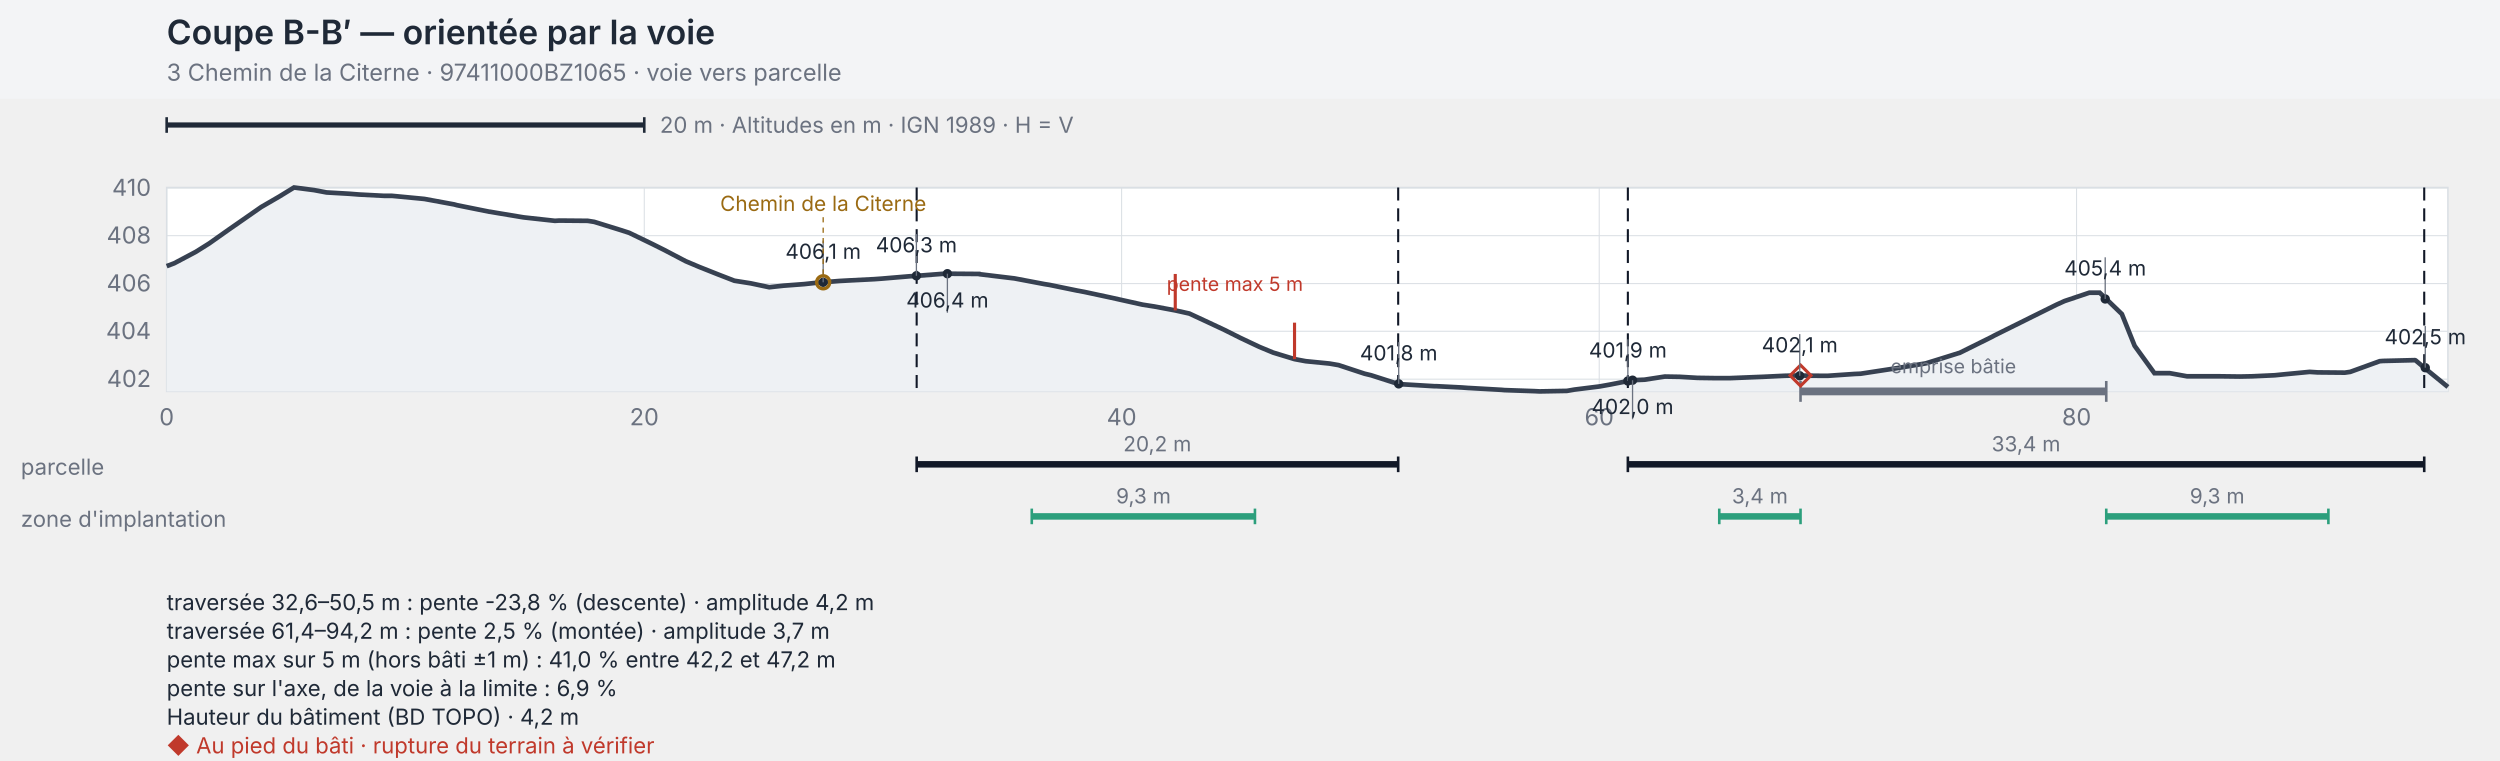
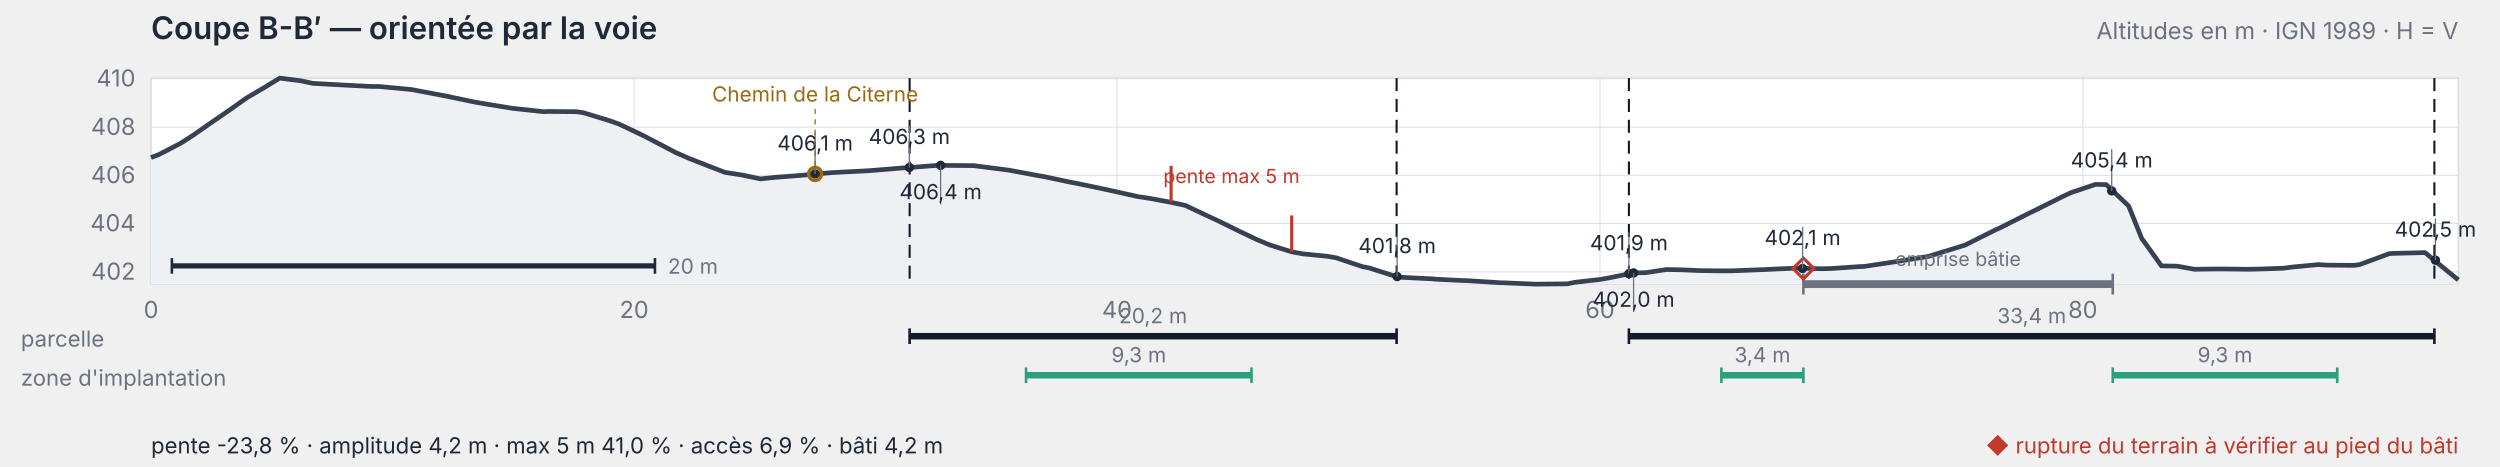
- <svg xmlns="http://www.w3.org/2000/svg" viewBox="0 0 960 292" width="960" height="292" role="img" aria-label="Coupe B-B′ — orientée par la voie" font-family="Inter, Helvetica, Arial, sans-serif" data-plot-x0="64.0" data-plot-x1="940.0" style="background:#ffffff">
-   <rect x="0" y="0" width="960" height="38" fill="#f3f4f6" />
-   <text x="64" y="17" font-size="13" font-weight="600" fill="#1f2937">Coupe B-B′ — orientée par la voie</text>
-   <text x="64" y="31" font-size="9" fill="#6b7280">3 Chemin de la Citerne · 97411000BZ1065 · voie vers parcelle</text>
-   <rect x="64.0" y="72" width="876.0" height="78.3" fill="#ffffff" stroke="#dadfe4" stroke-width="0.6" />
-   <line x1="64.0" y1="72" x2="64.0" y2="150.3" stroke="#dadfe4" stroke-width="0.4" />
-   <text x="64.0" y="163.3" text-anchor="middle" font-size="9" fill="#6b7280">0</text>
-   <line x1="247.4" y1="72" x2="247.4" y2="150.3" stroke="#dadfe4" stroke-width="0.4" />
-   <text x="247.4" y="163.3" text-anchor="middle" font-size="9" fill="#6b7280">20</text>
-   <line x1="430.7" y1="72" x2="430.7" y2="150.3" stroke="#dadfe4" stroke-width="0.4" />
-   <text x="430.7" y="163.3" text-anchor="middle" font-size="9" fill="#6b7280">40</text>
-   <line x1="614.1" y1="72" x2="614.1" y2="150.3" stroke="#dadfe4" stroke-width="0.4" />
-   <text x="614.1" y="163.3" text-anchor="middle" font-size="9" fill="#6b7280">60</text>
-   <line x1="797.4" y1="72" x2="797.4" y2="150.3" stroke="#dadfe4" stroke-width="0.4" />
-   <text x="797.4" y="163.3" text-anchor="middle" font-size="9" fill="#6b7280">80</text>
-   <line x1="64.0" y1="145.6" x2="940.0" y2="145.6" stroke="#dadfe4" stroke-width="0.4" />
-   <text x="58.0" y="148.6" text-anchor="end" font-size="9" fill="#6b7280">402</text>
-   <line x1="64.0" y1="127.2" x2="940.0" y2="127.2" stroke="#dadfe4" stroke-width="0.4" />
-   <text x="58.0" y="130.2" text-anchor="end" font-size="9" fill="#6b7280">404</text>
-   <line x1="64.0" y1="108.9" x2="940.0" y2="108.9" stroke="#dadfe4" stroke-width="0.4" />
-   <text x="58.0" y="111.9" text-anchor="end" font-size="9" fill="#6b7280">406</text>
-   <line x1="64.0" y1="90.5" x2="940.0" y2="90.5" stroke="#dadfe4" stroke-width="0.4" />
-   <text x="58.0" y="93.5" text-anchor="end" font-size="9" fill="#6b7280">408</text>
-   <line x1="64.0" y1="72.2" x2="940.0" y2="72.2" stroke="#dadfe4" stroke-width="0.4" />
-   <text x="58.0" y="75.2" text-anchor="end" font-size="9" fill="#6b7280">410</text>
-   <polygon points="64.0,102.2 66.9,101.1 75.2,96.7 80.3,93.5 87.8,88.2 93.7,84.1 100.3,79.5 107.2,75.5 112.9,72.0 120.6,73.0 125.4,73.9 134.1,74.4 137.9,74.7 147.5,75.2 150.5,75.2 161.0,76.2 163.0,76.4 174.4,78.5 175.5,78.8 187.9,81.3 188.1,81.3 191.0,81.8 200.6,83.4 201.3,83.5 213.1,84.8 214.7,84.7 225.7,84.8 228.2,85.2 238.2,88.3 241.6,89.4 250.7,93.8 255.1,96.0 263.3,100.3 268.5,102.5 275.8,105.4 282.0,107.8 288.3,108.8 295.4,110.3 300.9,109.7 308.8,109.1 313.4,108.6 322.3,107.9 325.9,107.7 335.7,107.2 338.5,107.0 349.2,106.1 351.0,106.0 362.6,105.1 363.5,105.1 376.1,105.2 376.1,105.2 376.2,105.3 388.6,106.8 389.5,106.9 401.1,109.1 403.0,109.4 413.7,111.6 416.4,112.1 426.2,114.2 429.8,115.0 438.8,117.0 443.3,117.7 451.3,119.2 456.7,120.4 463.8,123.7 470.2,126.7 476.4,129.8 483.6,133.2 488.9,135.4 497.1,137.9 501.4,138.7 510.5,139.6 514.0,140.2 524.0,143.5 526.5,144.1 537.4,147.6 539.0,147.6 550.8,148.3 551.6,148.3 561.4,148.8 564.1,149.0 564.3,149.0 576.6,149.7 577.7,149.8 589.2,150.2 591.2,150.3 601.7,150.1 604.6,149.6 614.2,148.4 618.1,147.7 626.8,146.0 631.5,145.8 639.3,144.6 645.0,144.7 651.8,145.1 658.4,145.2 664.4,145.2 671.8,144.9 676.9,144.7 685.3,144.3 689.4,144.2 698.7,144.3 702.0,144.3 712.2,143.6 714.5,143.5 725.6,141.8 727.0,141.6 739.1,139.6 739.6,139.5 746.7,137.3 752.1,135.6 752.5,135.5 764.6,129.5 765.9,128.8 777.2,123.2 779.4,122.1 789.7,117.0 792.8,115.6 802.3,112.4 806.3,112.4 814.8,120.6 819.7,132.8 827.3,143.3 833.2,143.3 839.8,144.5 846.6,144.5 852.4,144.5 860.1,144.6 864.9,144.5 873.5,144.1 877.5,143.7 886.9,142.8 890.0,143.0 900.4,143.1 902.5,142.8 913.8,138.7 915.1,138.6 927.3,138.3 927.6,138.4 931.9,142.0 940.0,148.6 940.0,150.3 64.0,150.3" fill="#eef1f4" stroke="none" />
-   <polyline points="64.0,102.2 66.9,101.1 75.2,96.7 80.3,93.5 87.8,88.2 93.7,84.1 100.3,79.5 107.2,75.5 112.9,72.0 120.6,73.0 125.4,73.9 134.1,74.4 137.9,74.7 147.5,75.2 150.5,75.2 161.0,76.2 163.0,76.4 174.4,78.5 175.5,78.8 187.9,81.3 188.1,81.3 191.0,81.8 200.6,83.4 201.3,83.5 213.1,84.8 214.7,84.7 225.7,84.8 228.2,85.2 238.2,88.3 241.6,89.4 250.7,93.8 255.1,96.0 263.3,100.3 268.5,102.5 275.8,105.4 282.0,107.8 288.3,108.8 295.4,110.3 300.9,109.7 308.8,109.1 313.4,108.6 322.3,107.9 325.9,107.7 335.7,107.2 338.5,107.0 349.2,106.1 351.0,106.0 362.6,105.1 363.5,105.1 376.1,105.2 376.1,105.2 376.2,105.3 388.6,106.8 389.5,106.9 401.1,109.1 403.0,109.4 413.7,111.6 416.4,112.1 426.2,114.2 429.8,115.0 438.8,117.0 443.3,117.7 451.3,119.2 456.7,120.4 463.8,123.7 470.2,126.7 476.4,129.8 483.6,133.2 488.9,135.4 497.1,137.9 501.4,138.7 510.5,139.6 514.0,140.2 524.0,143.5 526.5,144.1 537.4,147.6 539.0,147.6 550.8,148.3 551.6,148.3 561.4,148.8 564.1,149.0 564.3,149.0 576.6,149.7 577.7,149.8 589.2,150.2 591.2,150.3 601.7,150.1 604.6,149.6 614.2,148.4 618.1,147.7 626.8,146.0 631.5,145.8 639.3,144.6 645.0,144.7 651.8,145.1 658.4,145.2 664.4,145.2 671.8,144.9 676.9,144.7 685.3,144.3 689.4,144.2 698.7,144.3 702.0,144.3 712.2,143.6 714.5,143.5 725.6,141.8 727.0,141.6 739.1,139.6 739.6,139.5 746.7,137.3 752.1,135.6 752.5,135.5 764.6,129.5 765.9,128.8 777.2,123.2 779.4,122.1 789.7,117.0 792.8,115.6 802.3,112.4 806.3,112.4 814.8,120.6 819.7,132.8 827.3,143.3 833.2,143.3 839.8,144.5 846.6,144.5 852.4,144.5 860.1,144.6 864.9,144.5 873.5,144.1 877.5,143.7 886.9,142.8 890.0,143.0 900.4,143.1 902.5,142.8 913.8,138.7 915.1,138.6 927.3,138.3 927.6,138.4 931.9,142.0 940.0,148.6" fill="none" stroke="#374151" stroke-width="1.8" />
-   <line x1="691.4" y1="150.3" x2="808.8" y2="150.3" stroke="#6b7280" stroke-width="3" />
-   <line x1="691.4" y1="146.3" x2="691.4" y2="154.3" stroke="#6b7280" stroke-width="1" />
-   <line x1="808.8" y1="146.3" x2="808.8" y2="154.3" stroke="#6b7280" stroke-width="1" />
-   <text x="750.1" y="143.3" text-anchor="middle" font-size="7.5" fill="#6b7280">emprise bâtie</text>
-   <path d="M691.4,140.2 l4,4 l-4,4 l-4,-4 z" fill="none" stroke="#c0392b" stroke-width="1.2" />
-   <line x1="352.0" y1="72" x2="352.0" y2="150.3" stroke="#111827" stroke-width="0.8" stroke-dasharray="5 3" />
-   <line x1="536.9" y1="72" x2="536.9" y2="150.3" stroke="#111827" stroke-width="0.8" stroke-dasharray="5 3" />
-   <line x1="625.1" y1="72" x2="625.1" y2="150.3" stroke="#111827" stroke-width="0.8" stroke-dasharray="5 3" />
-   <line x1="930.9" y1="72" x2="930.9" y2="150.3" stroke="#111827" stroke-width="0.8" stroke-dasharray="5 3" />
-   <line x1="451.3" y1="119.2" x2="451.3" y2="105.2" stroke="#c0392b" stroke-width="1.2" />
-   <line x1="497.1" y1="137.9" x2="497.1" y2="123.9" stroke="#c0392b" stroke-width="1.2" />
-   <text x="474.2" y="111.7" text-anchor="middle" font-size="7.5" fill="#c0392b">pente max 5 m</text>
-   <circle cx="316.1" cy="108.4" r="1.8" fill="#1f2937" />
-   <line x1="316.1" y1="108.4" x2="316.1" y2="92.4" stroke="#6b7280" stroke-width="0.5" />
-   <text x="316.1" y="99.4" text-anchor="middle" font-size="8" fill="#1f2937">406,1 m</text>
-   <circle cx="351.9" cy="105.9" r="1.8" fill="#1f2937" />
-   <line x1="351.9" y1="105.9" x2="351.9" y2="89.9" stroke="#6b7280" stroke-width="0.5" />
-   <text x="351.9" y="96.9" text-anchor="middle" font-size="8" fill="#1f2937">406,3 m</text>
-   <circle cx="363.8" cy="105.1" r="1.8" fill="#1f2937" />
-   <line x1="363.8" y1="105.1" x2="363.8" y2="120.1" stroke="#6b7280" stroke-width="0.5" />
-   <text x="363.8" y="118.1" text-anchor="middle" font-size="8" fill="#1f2937">406,4 m</text>
-   <circle cx="537.1" cy="147.4" r="1.8" fill="#1f2937" />
-   <line x1="537.1" y1="147.4" x2="537.1" y2="131.4" stroke="#6b7280" stroke-width="0.5" />
-   <text x="537.1" y="138.4" text-anchor="middle" font-size="8" fill="#1f2937">401,8 m</text>
-   <circle cx="625.1" cy="146.3" r="1.8" fill="#1f2937" />
-   <line x1="625.1" y1="146.3" x2="625.1" y2="130.3" stroke="#6b7280" stroke-width="0.5" />
-   <text x="625.1" y="137.3" text-anchor="middle" font-size="8" fill="#1f2937">401,9 m</text>
-   <circle cx="626.9" cy="146.0" r="1.8" fill="#1f2937" />
-   <line x1="626.9" y1="146.0" x2="626.9" y2="161.0" stroke="#6b7280" stroke-width="0.5" />
-   <text x="626.9" y="159.0" text-anchor="middle" font-size="8" fill="#1f2937">402,0 m</text>
-   <circle cx="691.1" cy="144.3" r="1.8" fill="#1f2937" />
-   <line x1="691.1" y1="144.3" x2="691.1" y2="128.3" stroke="#6b7280" stroke-width="0.5" />
-   <text x="691.1" y="135.3" text-anchor="middle" font-size="8" fill="#1f2937">402,1 m</text>
-   <circle cx="808.4" cy="114.8" r="1.8" fill="#1f2937" />
-   <line x1="808.4" y1="114.8" x2="808.4" y2="98.8" stroke="#6b7280" stroke-width="0.5" />
-   <text x="808.4" y="105.8" text-anchor="middle" font-size="8" fill="#1f2937">405,4 m</text>
-   <circle cx="931.3" cy="141.2" r="1.8" fill="#1f2937" />
-   <line x1="931.3" y1="141.2" x2="931.3" y2="125.2" stroke="#6b7280" stroke-width="0.5" />
-   <text x="931.3" y="132.2" text-anchor="middle" font-size="8" fill="#1f2937">402,5 m</text>
-   <circle cx="316.1" cy="108.4" r="2.5" fill="none" stroke="#9a6a12" stroke-width="1.3" />
-   <line x1="316.1" y1="105.4" x2="316.1" y2="83.0" stroke="#9a6a12" stroke-width="0.5" stroke-dasharray="2 2" />
-   <text x="316.1" y="81.0" text-anchor="middle" font-size="8" fill="#9a6a12">Chemin de la Citerne</text>
-   <line x1="64.0" y1="48.0" x2="247.4" y2="48.0" stroke="#1f2937" stroke-width="2" />
-   <line x1="64.0" y1="45.0" x2="64.0" y2="51.0" stroke="#1f2937" stroke-width="1" />
-   <line x1="247.4" y1="45.0" x2="247.4" y2="51.0" stroke="#1f2937" stroke-width="1" />
-   <text x="253.4" y="51.0" font-size="8.5" fill="#6b7280">20 m · Altitudes en m · IGN 1989 · H = V</text>
-   <text x="8" y="182.3" font-size="8.5" fill="#6b7280">parcelle</text>
-   <line x1="352.0" y1="178.3" x2="536.9" y2="178.3" stroke="#111827" stroke-width="2.5" />
-   <line x1="352.0" y1="175.3" x2="352.0" y2="181.3" stroke="#111827" stroke-width="1" />
-   <line x1="536.9" y1="175.3" x2="536.9" y2="181.3" stroke="#111827" stroke-width="1" />
-   <text x="444.4" y="173.3" text-anchor="middle" font-size="8" fill="#6b7280">20,2 m</text>
-   <line x1="625.1" y1="178.3" x2="930.9" y2="178.3" stroke="#111827" stroke-width="2.5" />
-   <line x1="625.1" y1="175.3" x2="625.1" y2="181.3" stroke="#111827" stroke-width="1" />
-   <line x1="930.9" y1="175.3" x2="930.9" y2="181.3" stroke="#111827" stroke-width="1" />
-   <text x="778.0" y="173.3" text-anchor="middle" font-size="8" fill="#6b7280">33,4 m</text>
-   <text x="8" y="202.3" font-size="8.5" fill="#6b7280">zone d'implantation</text>
-   <line x1="396.2" y1="198.3" x2="481.9" y2="198.3" stroke="#2c9f7c" stroke-width="2.5" />
-   <line x1="396.2" y1="195.3" x2="396.2" y2="201.3" stroke="#2c9f7c" stroke-width="1" />
-   <line x1="481.9" y1="195.3" x2="481.9" y2="201.3" stroke="#2c9f7c" stroke-width="1" />
-   <text x="439.1" y="193.3" text-anchor="middle" font-size="8" fill="#6b7280">9,3 m</text>
-   <line x1="660.2" y1="198.3" x2="691.4" y2="198.3" stroke="#2c9f7c" stroke-width="2.5" />
-   <line x1="660.2" y1="195.3" x2="660.2" y2="201.3" stroke="#2c9f7c" stroke-width="1" />
-   <line x1="691.4" y1="195.3" x2="691.4" y2="201.3" stroke="#2c9f7c" stroke-width="1" />
-   <text x="675.8" y="193.3" text-anchor="middle" font-size="8" fill="#6b7280">3,4 m</text>
-   <line x1="808.8" y1="198.3" x2="894.1" y2="198.3" stroke="#2c9f7c" stroke-width="2.5" />
-   <line x1="808.8" y1="195.3" x2="808.8" y2="201.3" stroke="#2c9f7c" stroke-width="1" />
-   <line x1="894.1" y1="195.3" x2="894.1" y2="201.3" stroke="#2c9f7c" stroke-width="1" />
-   <text x="851.4" y="193.3" text-anchor="middle" font-size="8" fill="#6b7280">9,3 m</text>
-   <text x="64" y="234.3" font-size="8.5" fill="#1f2937">traversée 32,6–50,5 m : pente -23,8 % (descente) · amplitude 4,2 m</text>
-   <text x="64" y="245.3" font-size="8.5" fill="#1f2937">traversée 61,4–94,2 m : pente 2,5 % (montée) · amplitude 3,7 m</text>
-   <text x="64" y="256.3" font-size="8.5" fill="#1f2937">pente max sur 5 m (hors bâti ±1 m) : 41,0 % entre 42,2 et 47,2 m</text>
-   <text x="64" y="267.3" font-size="8.5" fill="#1f2937">pente sur l'axe, de la voie à la limite : 6,9 %</text>
-   <text x="64" y="278.3" font-size="8.5" fill="#1f2937">Hauteur du bâtiment (BD TOPO) · 4,2 m</text>
-   <text x="64" y="289.3" font-size="8.5" fill="#c0392b">◆ Au pied du bâti · rupture du terrain à vérifier</text>
+ <svg xmlns="http://www.w3.org/2000/svg" viewBox="0 0 960 179" width="960" height="179" role="img" aria-label="Coupe B-B′ — orientée par la voie" font-family="Inter, Helvetica, Arial, sans-serif" data-plot-x0="58.0" data-plot-x1="944.0" style="background:#ffffff">
+   <text x="58" y="15" font-size="12" font-weight="600" fill="#1f2937">Coupe B-B′ — orientée par la voie</text>
+   <text x="944" y="15" text-anchor="end" font-size="9" fill="#6b7280">Altitudes en m · IGN 1989 · H = V</text>
+   <rect x="58.0" y="30" width="886.0" height="79.1" fill="#ffffff" stroke="#dadfe4" stroke-width="0.6" />
+   <line x1="58.0" y1="30" x2="58.0" y2="109.1" stroke="#dadfe4" stroke-width="0.4" />
+   <text x="58.0" y="122.1" text-anchor="middle" font-size="9" fill="#6b7280">0</text>
+   <line x1="243.5" y1="30" x2="243.5" y2="109.1" stroke="#dadfe4" stroke-width="0.4" />
+   <text x="243.5" y="122.1" text-anchor="middle" font-size="9" fill="#6b7280">20</text>
+   <line x1="428.9" y1="30" x2="428.9" y2="109.1" stroke="#dadfe4" stroke-width="0.4" />
+   <text x="428.9" y="122.1" text-anchor="middle" font-size="9" fill="#6b7280">40</text>
+   <line x1="614.4" y1="30" x2="614.4" y2="109.1" stroke="#dadfe4" stroke-width="0.4" />
+   <text x="614.4" y="122.1" text-anchor="middle" font-size="9" fill="#6b7280">60</text>
+   <line x1="799.8" y1="30" x2="799.8" y2="109.1" stroke="#dadfe4" stroke-width="0.4" />
+   <text x="799.8" y="122.1" text-anchor="middle" font-size="9" fill="#6b7280">80</text>
+   <line x1="58.0" y1="104.4" x2="944.0" y2="104.4" stroke="#dadfe4" stroke-width="0.4" />
+   <text x="52.0" y="107.4" text-anchor="end" font-size="9" fill="#6b7280">402</text>
+   <line x1="58.0" y1="85.8" x2="944.0" y2="85.8" stroke="#dadfe4" stroke-width="0.4" />
+   <text x="52.0" y="88.8" text-anchor="end" font-size="9" fill="#6b7280">404</text>
+   <line x1="58.0" y1="67.3" x2="944.0" y2="67.3" stroke="#dadfe4" stroke-width="0.4" />
+   <text x="52.0" y="70.3" text-anchor="end" font-size="9" fill="#6b7280">406</text>
+   <line x1="58.0" y1="48.8" x2="944.0" y2="48.8" stroke="#dadfe4" stroke-width="0.4" />
+   <text x="52.0" y="51.8" text-anchor="end" font-size="9" fill="#6b7280">408</text>
+   <line x1="58.0" y1="30.2" x2="944.0" y2="30.2" stroke="#dadfe4" stroke-width="0.4" />
+   <text x="52.0" y="33.2" text-anchor="end" font-size="9" fill="#6b7280">410</text>
+   <polygon points="58.0,60.5 60.9,59.4 69.4,55.0 74.5,51.7 82.1,46.4 88.1,42.3 94.7,37.6 101.7,33.5 107.4,30.0 115.3,31.0 120.1,32.0 128.9,32.5 132.8,32.7 142.5,33.2 145.4,33.2 156.1,34.2 158.1,34.4 169.7,36.6 170.8,36.8 183.3,39.4 183.5,39.4 186.4,39.9 196.2,41.5 196.9,41.6 208.8,42.9 210.5,42.8 221.5,42.9 224.1,43.3 234.2,46.4 237.6,47.6 246.9,52.0 251.3,54.3 259.5,58.6 264.8,60.9 272.2,63.8 278.4,66.2 284.9,67.2 292.0,68.7 297.6,68.1 305.6,67.5 310.3,67.1 319.2,66.3 322.9,66.1 332.8,65.6 335.6,65.4 346.4,64.5 348.3,64.4 360.0,63.5 361.0,63.5 373.6,63.6 373.6,63.6 373.8,63.6 386.3,65.2 387.2,65.3 399.0,67.5 400.8,67.8 411.7,70.1 414.4,70.6 424.4,72.7 428.0,73.5 437.0,75.5 441.6,76.2 449.7,77.7 455.2,78.9 462.4,82.3 468.8,85.3 475.1,88.4 482.4,91.9 487.7,94.1 496.0,96.7 500.4,97.5 509.6,98.4 513.1,99.0 523.2,102.4 525.8,102.9 536.8,106.4 538.5,106.5 550.4,107.1 551.1,107.2 561.1,107.7 563.8,107.8 564.0,107.8 576.5,108.6 577.6,108.6 589.2,109.1 591.2,109.1 601.8,109.0 604.8,108.4 614.5,107.3 618.4,106.6 627.2,104.8 632.0,104.7 639.9,103.5 645.6,103.6 652.5,103.9 659.2,104.0 665.2,104.0 672.8,103.7 677.9,103.5 686.4,103.1 690.6,103.0 700.0,103.2 703.3,103.1 713.6,102.4 715.9,102.3 727.2,100.6 728.6,100.4 740.8,98.4 741.3,98.2 748.5,96.0 754.0,94.3 754.4,94.2 766.6,88.1 768.0,87.5 779.3,81.8 781.6,80.7 792.0,75.5 795.2,74.0 804.7,70.8 808.8,70.9 817.4,79.1 822.4,91.5 830.0,102.1 836.0,102.2 842.7,103.4 849.5,103.3 855.4,103.3 863.2,103.4 868.1,103.3 876.7,103.0 880.7,102.5 890.3,101.6 893.4,101.8 903.9,101.9 906.1,101.6 917.5,97.4 918.8,97.3 931.1,97.0 931.5,97.2 935.8,100.8 944.0,107.5 944.0,109.1 58.0,109.1" fill="#eef1f4" stroke="none" />
+   <polyline points="58.0,60.5 60.9,59.4 69.4,55.0 74.5,51.7 82.1,46.4 88.1,42.3 94.7,37.6 101.7,33.5 107.4,30.0 115.3,31.0 120.1,32.0 128.9,32.5 132.8,32.7 142.5,33.2 145.4,33.2 156.1,34.2 158.1,34.4 169.7,36.6 170.8,36.8 183.3,39.4 183.5,39.4 186.4,39.9 196.2,41.5 196.9,41.6 208.8,42.9 210.5,42.8 221.5,42.9 224.1,43.3 234.2,46.4 237.6,47.6 246.9,52.0 251.3,54.3 259.5,58.6 264.8,60.9 272.2,63.8 278.4,66.2 284.9,67.2 292.0,68.7 297.6,68.1 305.6,67.5 310.3,67.1 319.2,66.3 322.9,66.1 332.8,65.6 335.6,65.4 346.4,64.5 348.3,64.4 360.0,63.5 361.0,63.5 373.6,63.6 373.6,63.6 373.8,63.6 386.3,65.2 387.2,65.3 399.0,67.5 400.8,67.8 411.7,70.1 414.4,70.6 424.4,72.7 428.0,73.5 437.0,75.5 441.6,76.2 449.7,77.7 455.2,78.9 462.4,82.3 468.8,85.3 475.1,88.4 482.4,91.9 487.7,94.1 496.0,96.7 500.4,97.5 509.6,98.4 513.1,99.0 523.2,102.4 525.8,102.9 536.8,106.4 538.5,106.5 550.4,107.1 551.1,107.2 561.1,107.7 563.8,107.8 564.0,107.8 576.5,108.6 577.6,108.6 589.2,109.1 591.2,109.1 601.8,109.0 604.8,108.4 614.5,107.3 618.4,106.6 627.2,104.8 632.0,104.7 639.9,103.5 645.6,103.6 652.5,103.9 659.2,104.0 665.2,104.0 672.8,103.7 677.9,103.5 686.4,103.1 690.6,103.0 700.0,103.2 703.3,103.1 713.6,102.4 715.9,102.3 727.2,100.6 728.6,100.4 740.8,98.4 741.3,98.2 748.5,96.0 754.0,94.3 754.4,94.2 766.6,88.1 768.0,87.5 779.3,81.8 781.6,80.7 792.0,75.5 795.2,74.0 804.7,70.8 808.8,70.9 817.4,79.1 822.4,91.5 830.0,102.1 836.0,102.2 842.7,103.4 849.5,103.3 855.4,103.3 863.2,103.4 868.1,103.3 876.7,103.0 880.7,102.5 890.3,101.6 893.4,101.8 903.9,101.9 906.1,101.6 917.5,97.4 918.8,97.3 931.1,97.0 931.5,97.2 935.8,100.8 944.0,107.5" fill="none" stroke="#374151" stroke-width="1.8" />
+   <line x1="692.5" y1="109.1" x2="811.3" y2="109.1" stroke="#6b7280" stroke-width="3" />
+   <line x1="692.5" y1="105.1" x2="692.5" y2="113.1" stroke="#6b7280" stroke-width="1" />
+   <line x1="811.3" y1="105.1" x2="811.3" y2="113.1" stroke="#6b7280" stroke-width="1" />
+   <text x="751.9" y="102.1" text-anchor="middle" font-size="7.5" fill="#6b7280">emprise bâtie</text>
+   <path d="M692.5,99.1 l4,4 l-4,4 l-4,-4 z" fill="none" stroke="#c0392b" stroke-width="1.2" />
+   <line x1="349.3" y1="30" x2="349.3" y2="109.1" stroke="#111827" stroke-width="0.8" stroke-dasharray="5 3" />
+   <line x1="536.3" y1="30" x2="536.3" y2="109.1" stroke="#111827" stroke-width="0.8" stroke-dasharray="5 3" />
+   <line x1="625.5" y1="30" x2="625.5" y2="109.1" stroke="#111827" stroke-width="0.8" stroke-dasharray="5 3" />
+   <line x1="934.8" y1="30" x2="934.8" y2="109.1" stroke="#111827" stroke-width="0.8" stroke-dasharray="5 3" />
+   <line x1="449.7" y1="77.7" x2="449.7" y2="63.7" stroke="#c0392b" stroke-width="1.2" />
+   <line x1="496.0" y1="96.7" x2="496.0" y2="82.7" stroke="#c0392b" stroke-width="1.2" />
+   <text x="472.9" y="70.3" text-anchor="middle" font-size="7.5" fill="#c0392b">pente max 5 m</text>
+   <circle cx="313.0" cy="66.8" r="1.8" fill="#1f2937" />
+   <line x1="313.0" y1="66.8" x2="313.0" y2="50.8" stroke="#6b7280" stroke-width="0.5" />
+   <text x="313.0" y="57.8" text-anchor="middle" font-size="8" fill="#1f2937">406,1 m</text>
+   <circle cx="349.2" cy="64.3" r="1.8" fill="#1f2937" />
+   <line x1="349.2" y1="64.3" x2="349.2" y2="48.3" stroke="#6b7280" stroke-width="0.5" />
+   <text x="349.2" y="55.3" text-anchor="middle" font-size="8" fill="#1f2937">406,3 m</text>
+   <circle cx="361.2" cy="63.5" r="1.8" fill="#1f2937" />
+   <line x1="361.2" y1="63.5" x2="361.2" y2="78.5" stroke="#6b7280" stroke-width="0.5" />
+   <text x="361.2" y="76.5" text-anchor="middle" font-size="8" fill="#1f2937">406,4 m</text>
+   <circle cx="536.5" cy="106.2" r="1.8" fill="#1f2937" />
+   <line x1="536.5" y1="106.2" x2="536.5" y2="90.2" stroke="#6b7280" stroke-width="0.5" />
+   <text x="536.5" y="97.2" text-anchor="middle" font-size="8" fill="#1f2937">401,8 m</text>
+   <circle cx="625.5" cy="105.1" r="1.8" fill="#1f2937" />
+   <line x1="625.5" y1="105.1" x2="625.5" y2="89.1" stroke="#6b7280" stroke-width="0.5" />
+   <text x="625.5" y="96.1" text-anchor="middle" font-size="8" fill="#1f2937">401,9 m</text>
+   <circle cx="627.3" cy="104.8" r="1.8" fill="#1f2937" />
+   <line x1="627.3" y1="104.8" x2="627.3" y2="119.8" stroke="#6b7280" stroke-width="0.5" />
+   <text x="627.3" y="117.8" text-anchor="middle" font-size="8" fill="#1f2937">402,0 m</text>
+   <circle cx="692.2" cy="103.1" r="1.8" fill="#1f2937" />
+   <line x1="692.2" y1="103.1" x2="692.2" y2="87.1" stroke="#6b7280" stroke-width="0.5" />
+   <text x="692.2" y="94.1" text-anchor="middle" font-size="8" fill="#1f2937">402,1 m</text>
+   <circle cx="810.9" cy="73.3" r="1.8" fill="#1f2937" />
+   <line x1="810.9" y1="73.3" x2="810.9" y2="57.3" stroke="#6b7280" stroke-width="0.5" />
+   <text x="810.9" y="64.3" text-anchor="middle" font-size="8" fill="#1f2937">405,4 m</text>
+   <circle cx="935.2" cy="99.9" r="1.8" fill="#1f2937" />
+   <line x1="935.2" y1="99.9" x2="935.2" y2="83.9" stroke="#6b7280" stroke-width="0.5" />
+   <text x="935.2" y="90.9" text-anchor="middle" font-size="8" fill="#1f2937">402,5 m</text>
+   <circle cx="313.0" cy="66.8" r="2.5" fill="none" stroke="#9a6a12" stroke-width="1.3" />
+   <line x1="313.0" y1="63.8" x2="313.0" y2="41.0" stroke="#9a6a12" stroke-width="0.5" stroke-dasharray="2 2" />
+   <text x="313.0" y="39.0" text-anchor="middle" font-size="8" fill="#9a6a12">Chemin de la Citerne</text>
+   <line x1="66.0" y1="102.1" x2="251.5" y2="102.1" stroke="#1f2937" stroke-width="2" />
+   <line x1="66.0" y1="99.1" x2="66.0" y2="105.1" stroke="#1f2937" stroke-width="1" />
+   <line x1="251.5" y1="99.1" x2="251.5" y2="105.1" stroke="#1f2937" stroke-width="1" />
+   <text x="256.5" y="105.1" font-size="8" fill="#6b7280">20 m</text>
+   <text x="8" y="133.1" font-size="8.5" fill="#6b7280">parcelle</text>
+   <line x1="349.3" y1="129.1" x2="536.3" y2="129.1" stroke="#111827" stroke-width="2.5" />
+   <line x1="349.3" y1="126.1" x2="349.3" y2="132.1" stroke="#111827" stroke-width="1" />
+   <line x1="536.3" y1="126.1" x2="536.3" y2="132.1" stroke="#111827" stroke-width="1" />
+   <text x="442.8" y="124.1" text-anchor="middle" font-size="8" fill="#6b7280">20,2 m</text>
+   <line x1="625.5" y1="129.1" x2="934.8" y2="129.1" stroke="#111827" stroke-width="2.5" />
+   <line x1="625.5" y1="126.1" x2="625.5" y2="132.1" stroke="#111827" stroke-width="1" />
+   <line x1="934.8" y1="126.1" x2="934.8" y2="132.1" stroke="#111827" stroke-width="1" />
+   <text x="780.2" y="124.1" text-anchor="middle" font-size="8" fill="#6b7280">33,4 m</text>
+   <text x="8" y="148.1" font-size="8.5" fill="#6b7280">zone d'implantation</text>
+   <line x1="394.0" y1="144.1" x2="480.6" y2="144.1" stroke="#2c9f7c" stroke-width="2.5" />
+   <line x1="394.0" y1="141.1" x2="394.0" y2="147.1" stroke="#2c9f7c" stroke-width="1" />
+   <line x1="480.6" y1="141.1" x2="480.6" y2="147.1" stroke="#2c9f7c" stroke-width="1" />
+   <text x="437.3" y="139.1" text-anchor="middle" font-size="8" fill="#6b7280">9,3 m</text>
+   <line x1="661.0" y1="144.1" x2="692.5" y2="144.1" stroke="#2c9f7c" stroke-width="2.5" />
+   <line x1="661.0" y1="141.1" x2="661.0" y2="147.1" stroke="#2c9f7c" stroke-width="1" />
+   <line x1="692.5" y1="141.1" x2="692.5" y2="147.1" stroke="#2c9f7c" stroke-width="1" />
+   <text x="676.8" y="139.1" text-anchor="middle" font-size="8" fill="#6b7280">3,4 m</text>
+   <line x1="811.3" y1="144.1" x2="897.5" y2="144.1" stroke="#2c9f7c" stroke-width="2.5" />
+   <line x1="811.3" y1="141.1" x2="811.3" y2="147.1" stroke="#2c9f7c" stroke-width="1" />
+   <line x1="897.5" y1="141.1" x2="897.5" y2="147.1" stroke="#2c9f7c" stroke-width="1" />
+   <text x="854.4" y="139.1" text-anchor="middle" font-size="8" fill="#6b7280">9,3 m</text>
+   <text x="58" y="174.1" font-size="8.5" fill="#1f2937">pente -23,8 % · amplitude 4,2 m · max 5 m 41,0 % · accès 6,9 % · bâti 4,2 m</text>
+   <text x="944.0" y="174.1" text-anchor="end" font-size="8.5" fill="#c0392b">◆ rupture du terrain à vérifier au pied du bâti</text>
</svg>
